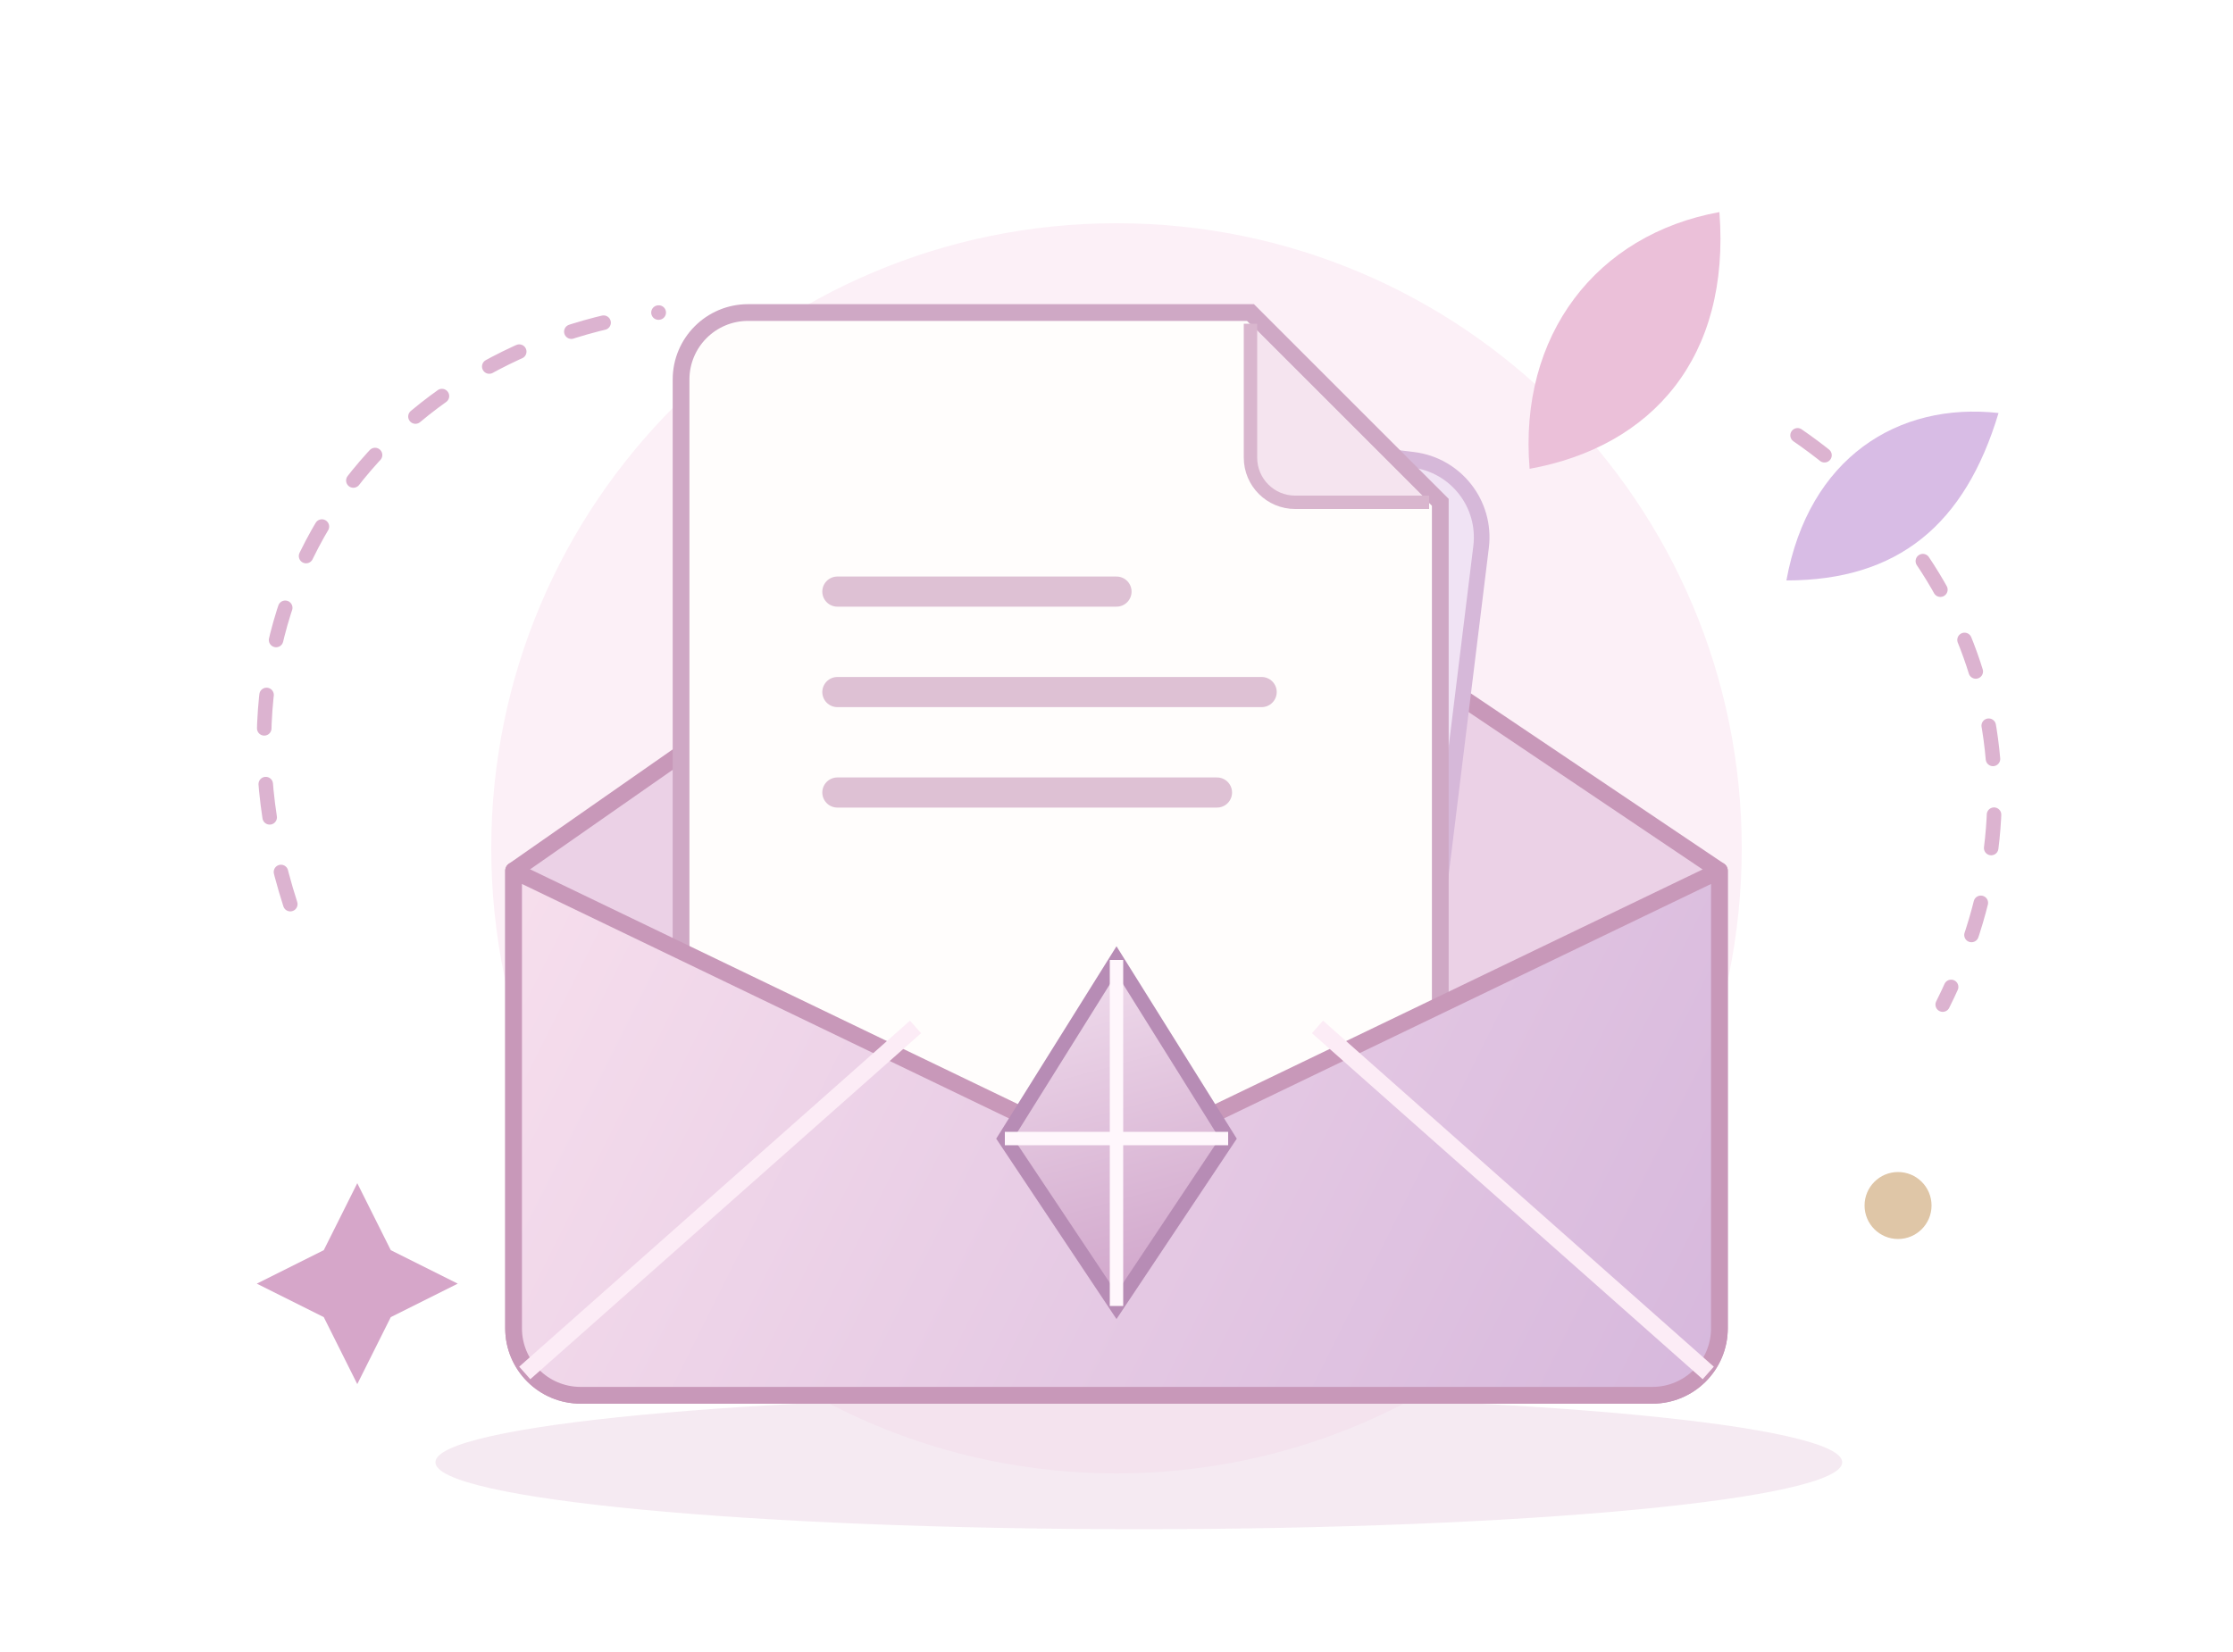
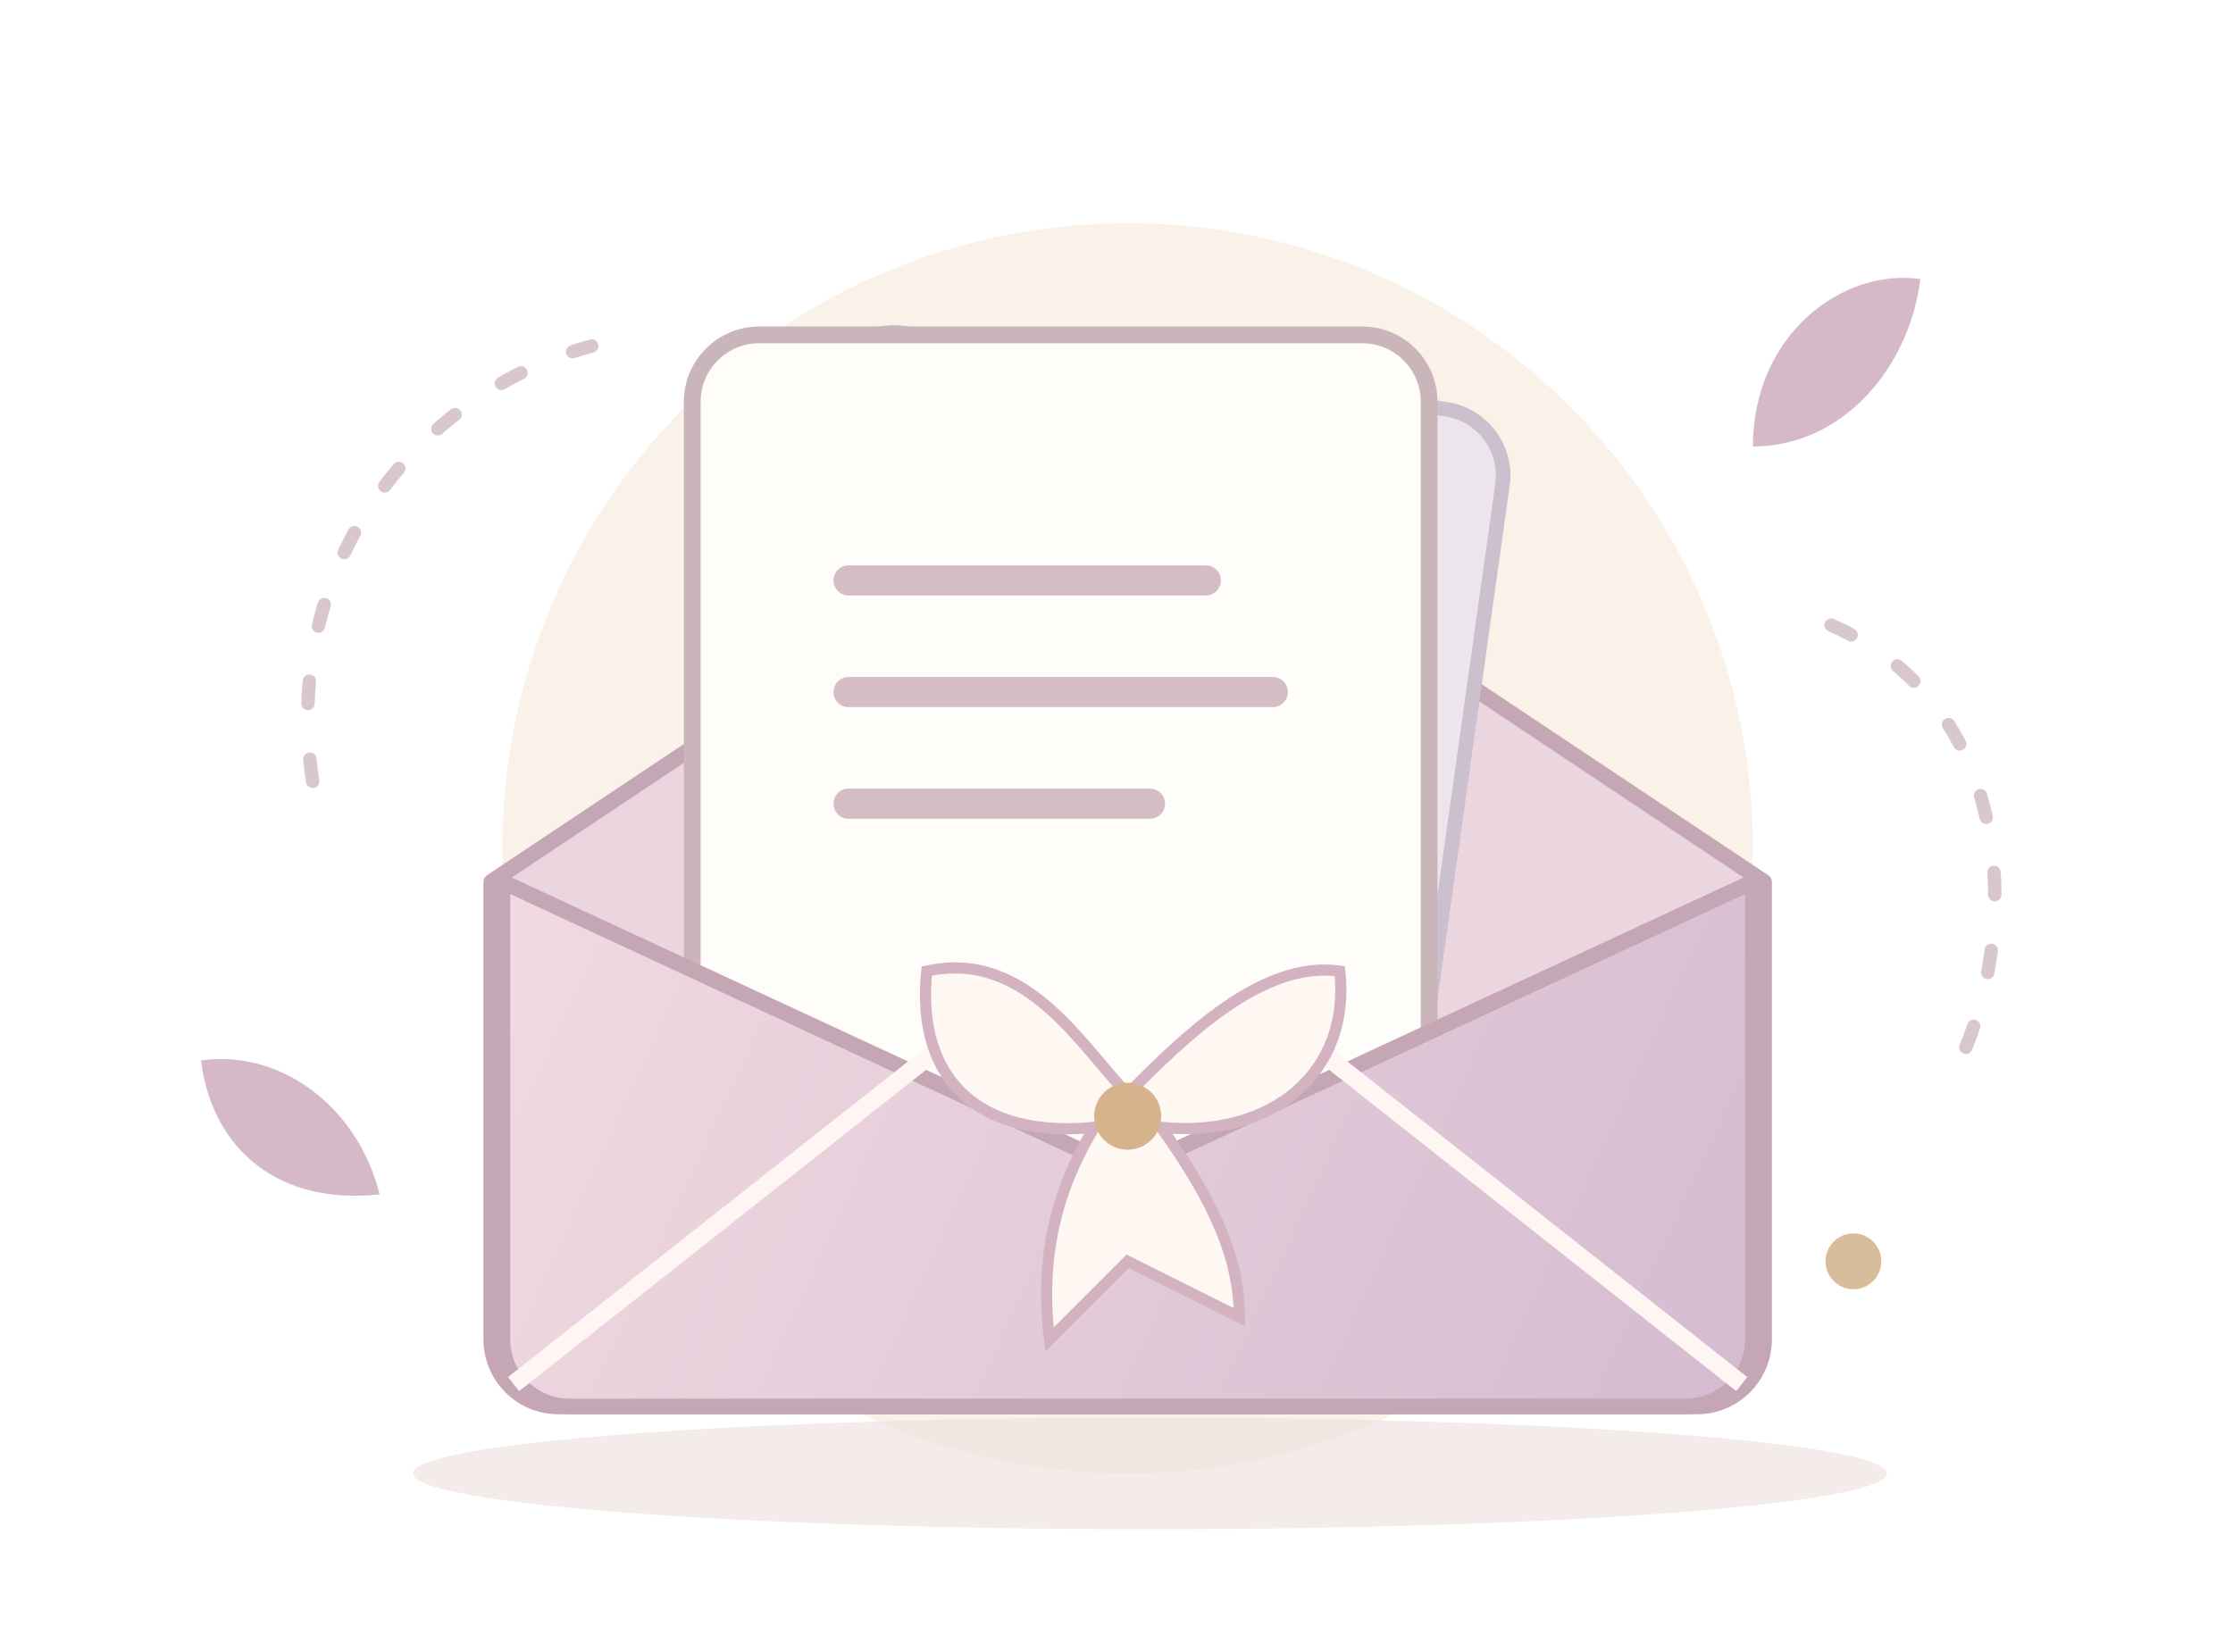
<svg xmlns="http://www.w3.org/2000/svg" width="200" height="148" viewBox="0 0 200 148" fill="none">
  <defs>
-     <linearGradient id="envelope" x1="47" y1="73" x2="155" y2="127" gradientUnits="userSpaceOnUse">
-       <stop stop-color="#f7dfed" />
-       <stop offset="1" stop-color="#d6b7dc" />
-     </linearGradient>
-     <linearGradient id="crystal" x1="95" y1="71" x2="108" y2="119" gradientUnits="userSpaceOnUse">
-       <stop stop-color="#fff7fd" />
-       <stop offset="1" stop-color="#cc9ec6" />
+     <linearGradient id="envelope" x1="47" y1="76" x2="158" y2="127" gradientUnits="userSpaceOnUse">
+       <stop stop-color="#f1dae1" />
+       <stop offset="1" stop-color="#d4bbd0" />
    </linearGradient>
  </defs>
-   <circle cx="100" cy="76" r="56" fill="#fcf0f7" />
-   <ellipse cx="102" cy="131" rx="63" ry="6" fill="#edd9e7" opacity=".55" />
-   <path d="M26 81C17 53 35 31 59 28M161 39C177 50 184 70 174 90" stroke="#dcb3d0" stroke-width="1.3" stroke-dasharray="3 5" stroke-linecap="round" />
-   <path d="M46 78L99 41L154 78V119A6 6 0 0 1 148 125H52A6 6 0 0 1 46 119Z" fill="#ebd1e6" stroke="#c898b9" stroke-width="1.5" stroke-linejoin="round" />
-   <rect x="68" y="34" width="66" height="73" rx="7" transform="rotate(7 68 34)" fill="#f0e3f4" stroke="#d6b8d9" stroke-width="1.4" />
-   <path d="M67 28H112L129 45V105H61V34A6 6 0 0 1 67 28Z" fill="#fffdfc" stroke="#cfa8c5" stroke-width="1.5" />
-   <path d="M112 29V41A4 4 0 0 0 116 45H128" fill="#f5e4ef" stroke="#d9b6ce" stroke-width="1.2" />
-   <path d="M75 53H100M75 62H113M75 71H109" stroke="#dec1d4" stroke-width="2.7" stroke-linecap="round" />
-   <path d="M46 78L100 104L154 78V119A6 6 0 0 1 148 125H52A6 6 0 0 1 46 119Z" fill="url(#envelope)" stroke="#c898b9" stroke-width="1.5" stroke-linejoin="round" />
-   <path d="M47 123L82 92M153 123L118 92" stroke="#fcecf6" stroke-width="1.5" />
-   <path d="M100 86L110 102L100 117L90 102Z" fill="url(#crystal)" stroke="#b78cb5" stroke-width="1.3" />
-   <path d="M100 86V117M90 102H110" stroke="#fff7fc" stroke-width="1.2" />
-   <path d="M154 19C155 32 148 40 137 42C136 30 143 21 154 19Z" fill="#ebc0d9" />
-   <path d="M160 52C162 41 170 36 179 37C176 47 170 52 160 52Z" fill="#d8bce5" />
-   <path d="M32 106L35 112L41 115L35 118L32 124L29 118L23 115L29 112Z" fill="#d6a6c9" />
-   <circle cx="170" cy="108" r="3" fill="#dfc6a7" />
+   <circle cx="101" cy="76" r="56" fill="#faf1e8" />
+   <ellipse cx="103" cy="132" rx="66" ry="5" fill="#e9dcd8" opacity=".55" />
+   <path d="M44 79L101 41L158 79V120A6 6 0 0 1 152 126H50A6 6 0 0 1 44 120Z" fill="#ebd6df" stroke="#c5a6b5" stroke-width="1.4" stroke-linejoin="round" />
+   <rect x="75" y="29" width="61" height="77" rx="6" transform="rotate(8 75 29)" fill="#ece5eb" stroke="#ccbfce" stroke-width="1.3" />
+   <rect x="62" y="30" width="66" height="76" rx="6" fill="#fffdf9" stroke="#c9b5ba" stroke-width="1.5" />
+   <path d="M76 52H108M76 62H114M76 72H103" stroke="#d5bdc5" stroke-width="2.7" stroke-linecap="round" />
+   <path d="M45 79L101 105L157 79V120A6 6 0 0 1 151 126H51A6 6 0 0 1 45 120Z" fill="url(#envelope)" stroke="#c5a6b5" stroke-width="1.4" stroke-linejoin="round" />
+   <path d="M46 124L84 94M156 124L118 94" stroke="#fff5f3" stroke-width="1.6" />
+   <path d="M83 87C92 85 97 94 101 98C106 93 113 86 120 87C121 96 114 102 104 101C109 108 111 113 111 118L101 113L94 120C93 112 95 106 98 101C88 102 82 97 83 87Z" fill="#fff8f2" stroke="#d3b3c2" stroke-width="1" />
+   <circle cx="101" cy="100" r="3" fill="#d6b38d" />
+   <path d="M34 107C32 99 25 94 18 95C19 103 25 108 34 107Z" fill="#d5b9c9" />
+   <path d="M157 40C157 30 165 24 172 25C171 33 165 40 157 40Z" fill="#d5b9c9" />
+   <path d="M28 70C25 50 38 35 53 31M164 56C180 63 181 82 176 94" stroke="#d9c7cf" stroke-width="1.2" stroke-linecap="round" stroke-dasharray="2 5" />
+   <circle cx="166" cy="113" r="2.5" fill="#d8bd9c" />
</svg>
